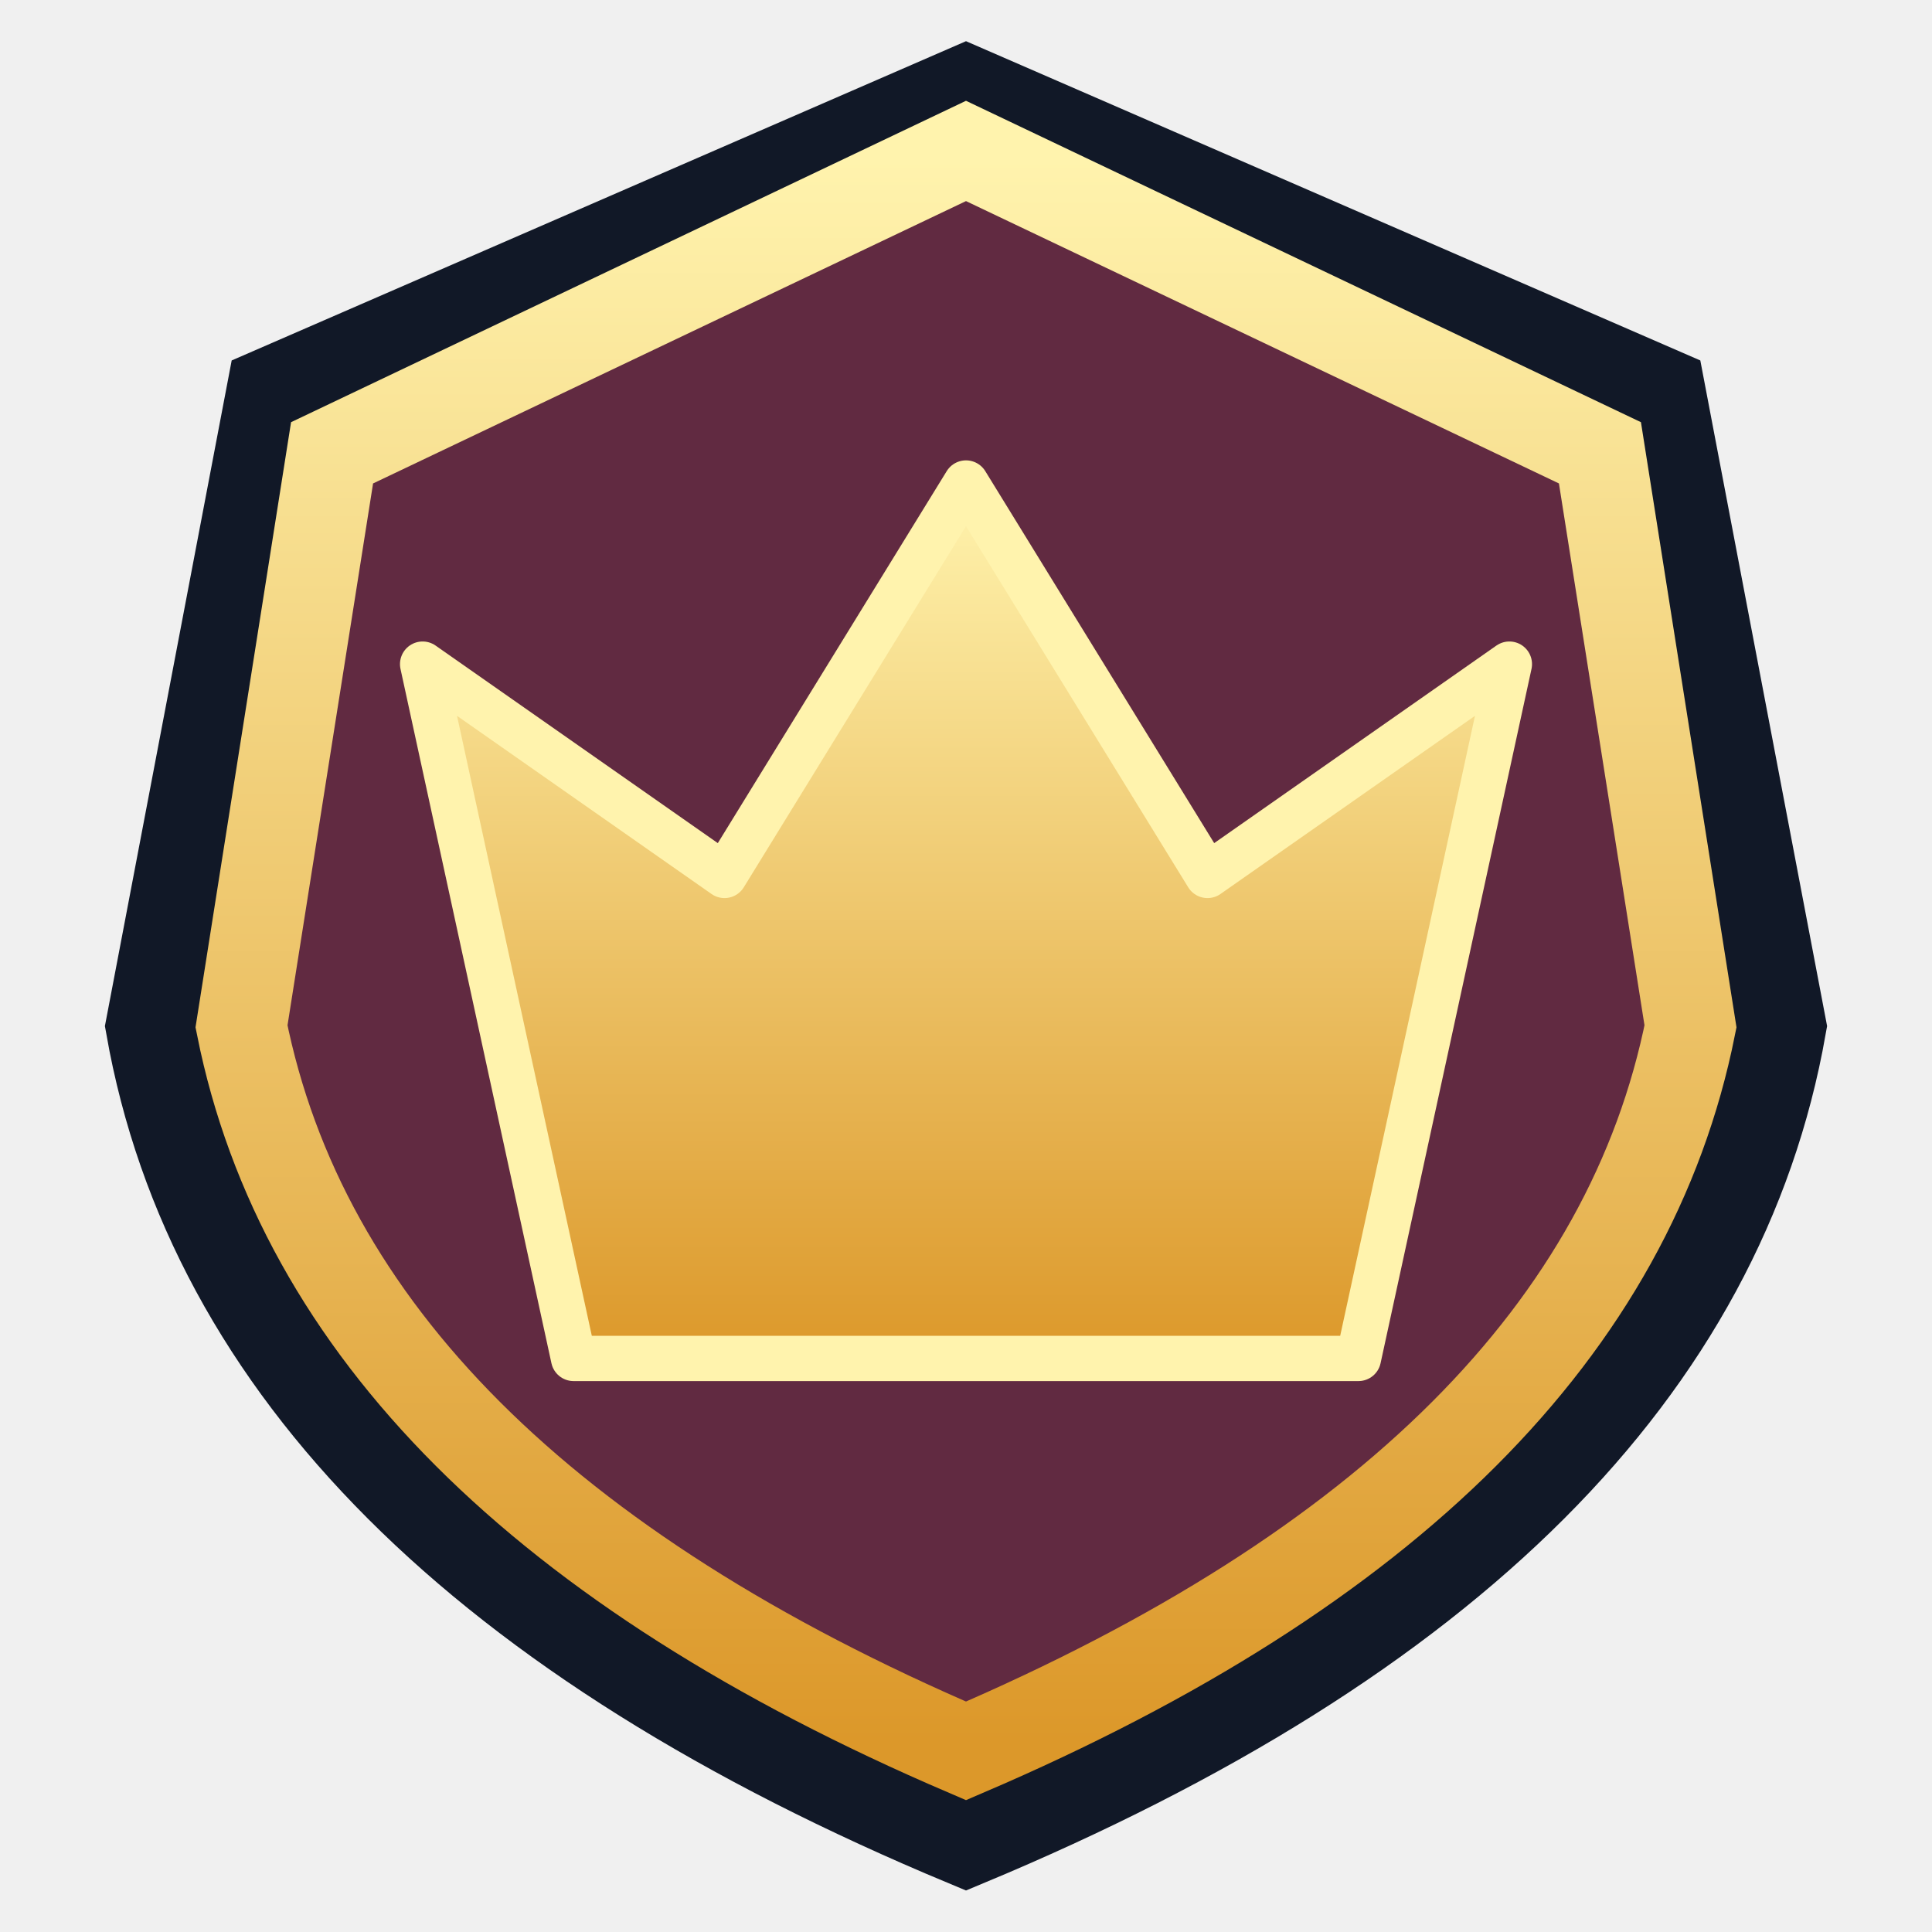
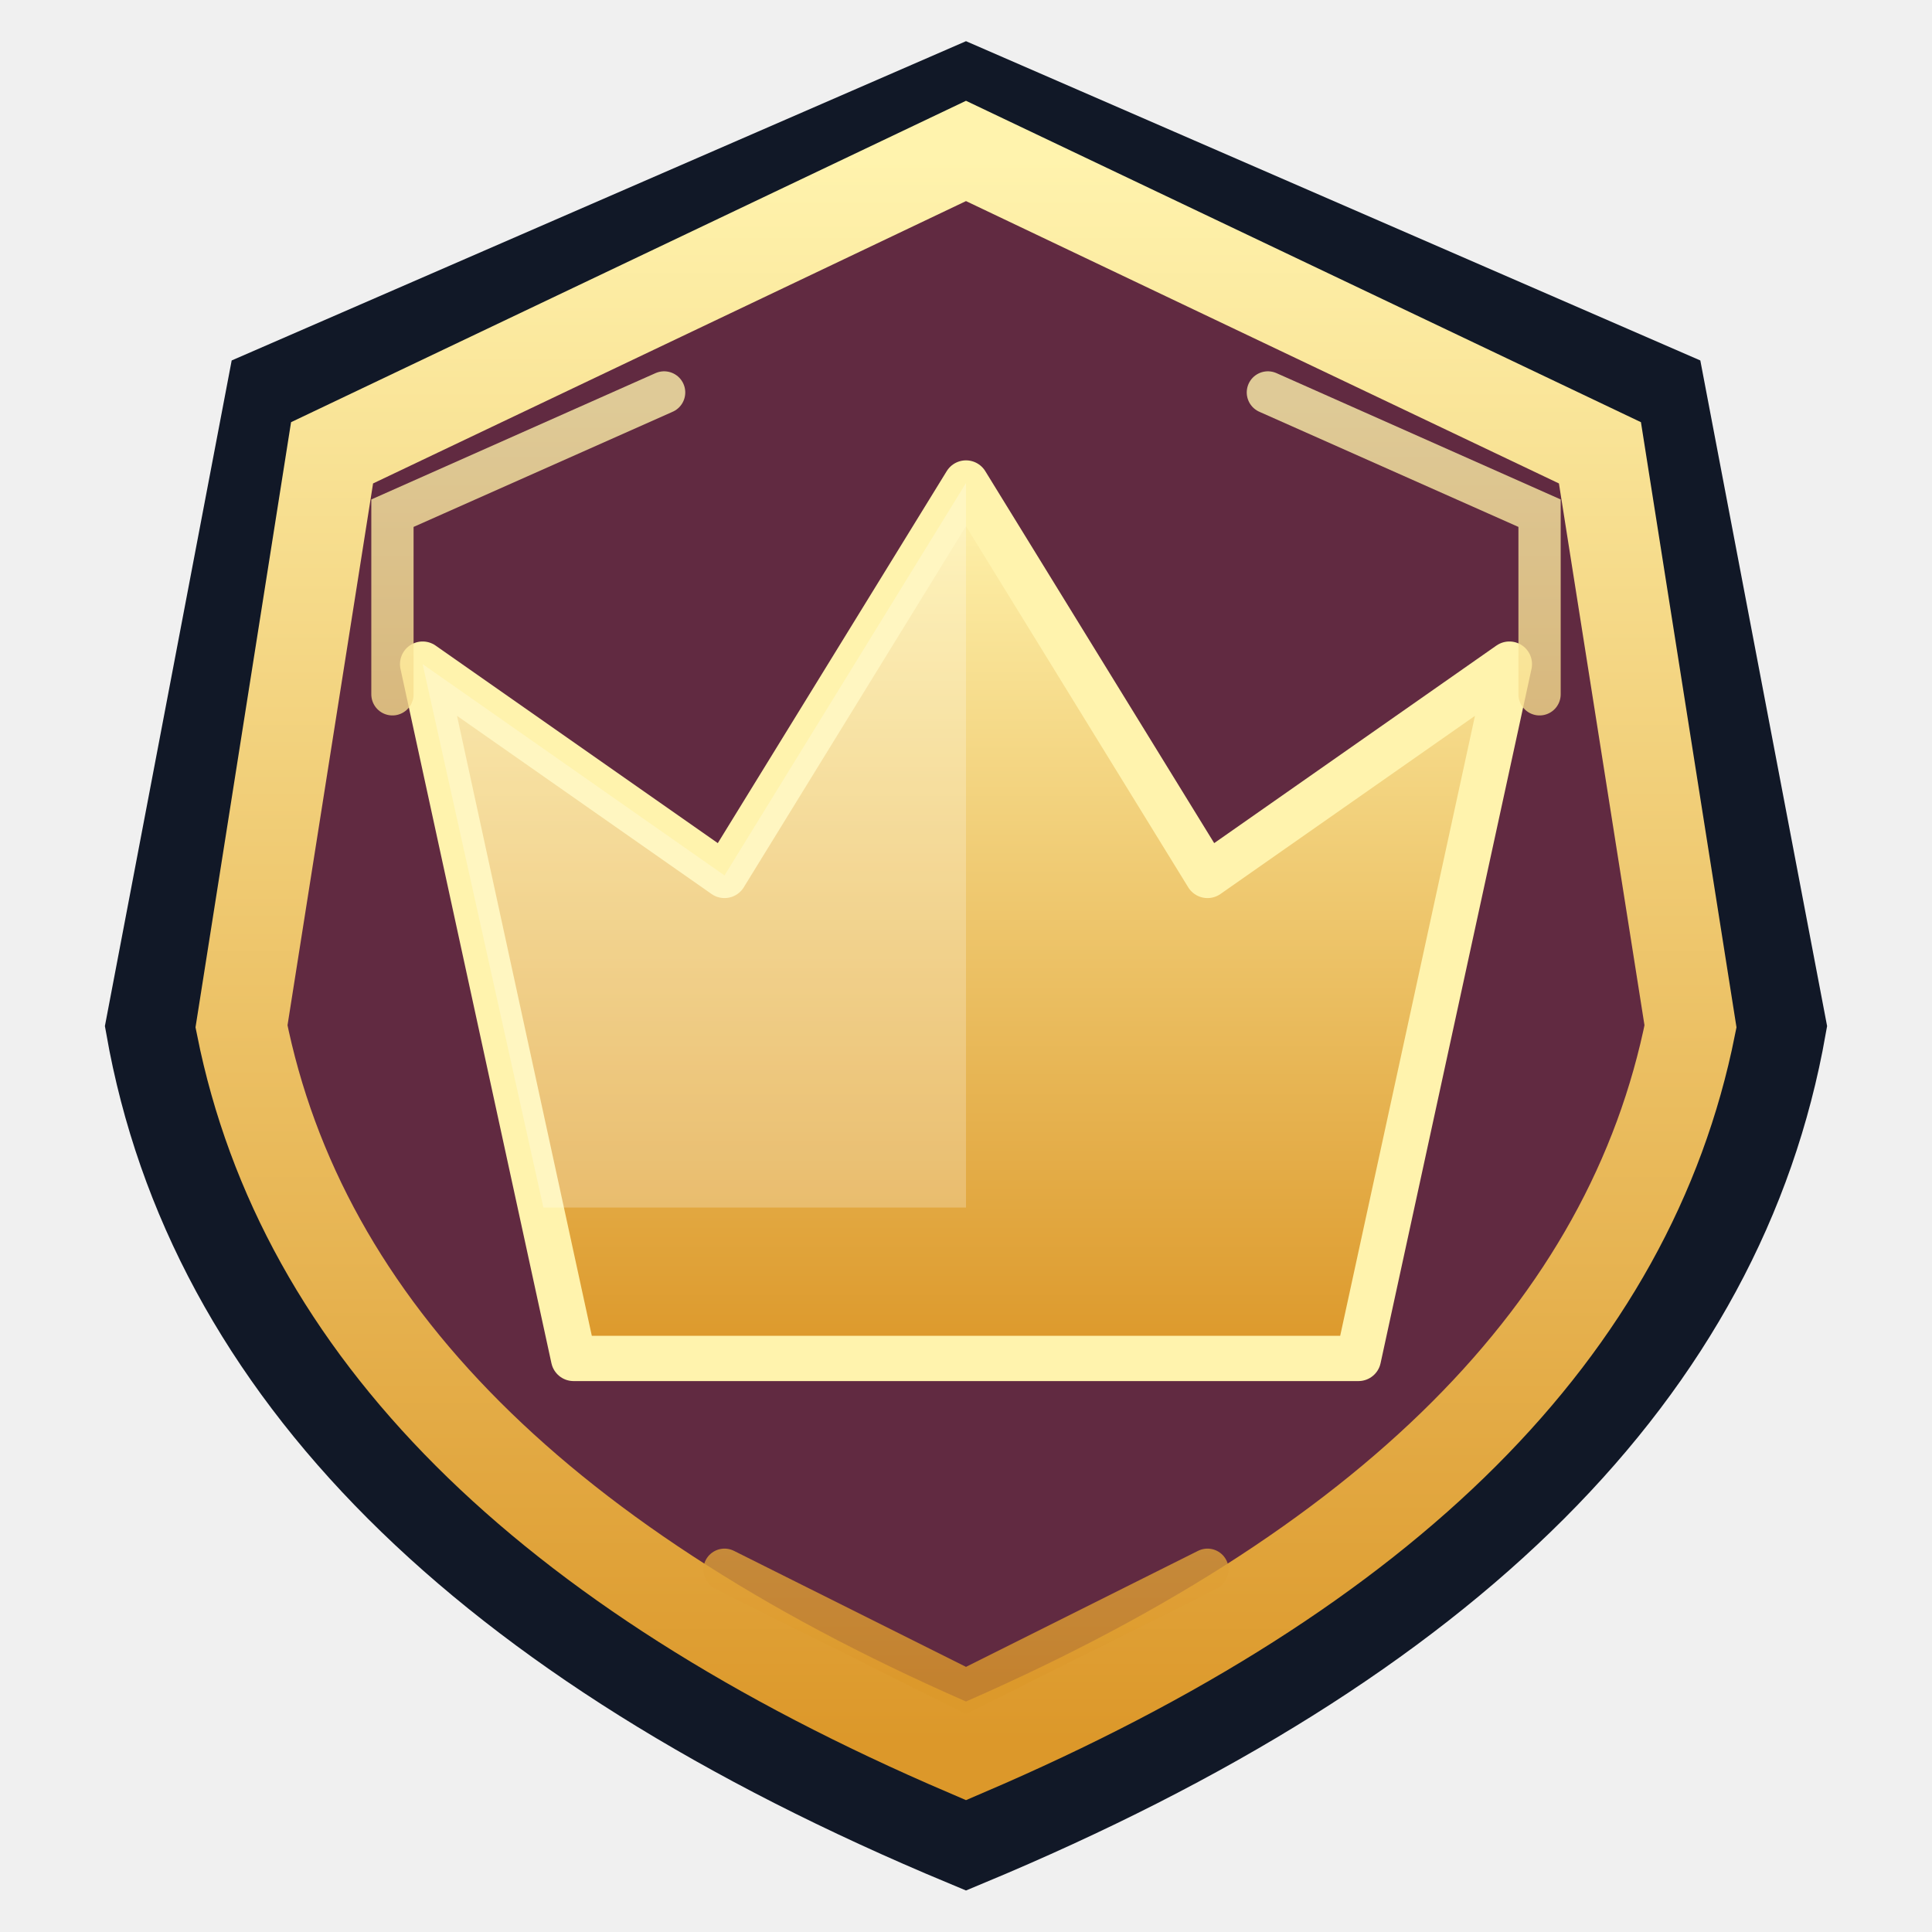
<svg xmlns="http://www.w3.org/2000/svg" viewBox="0 0 64 64">
  <defs>
    <linearGradient id="metal" x2="0" y2="1">
      <stop stop-color="#fff3ad" />
      <stop offset="1" stop-color="#dc982a" />
    </linearGradient>
  </defs>
  <path d="M32 3 55 13 59 34Q56 51 32 61 8 51 5 34L9 13Z" fill="#612a41" stroke="#111827" stroke-width="3" />
  <path d="M32 5 53 15 56 34Q53 49 32 58 11 49 8 34L11 15Z" fill="none" stroke="url(#metal)" stroke-width="3" />
  <path d="M14 22 24 29 32 16 40 29 50 22 45 45H19Z" fill="url(#metal)" stroke="#fff3ad" stroke-width="1.5" stroke-linejoin="round" />
+   <path d="M14 22 24 29 32 16V40H18Z" fill="#fff" opacity=".24" />
+   <path d="M13 23V17L22 13M51 23V17L42 13M24 52L32 56 40 52" fill="none" stroke="url(#metal)" stroke-width="1.4" stroke-linecap="round" opacity=".8" />
</svg>
